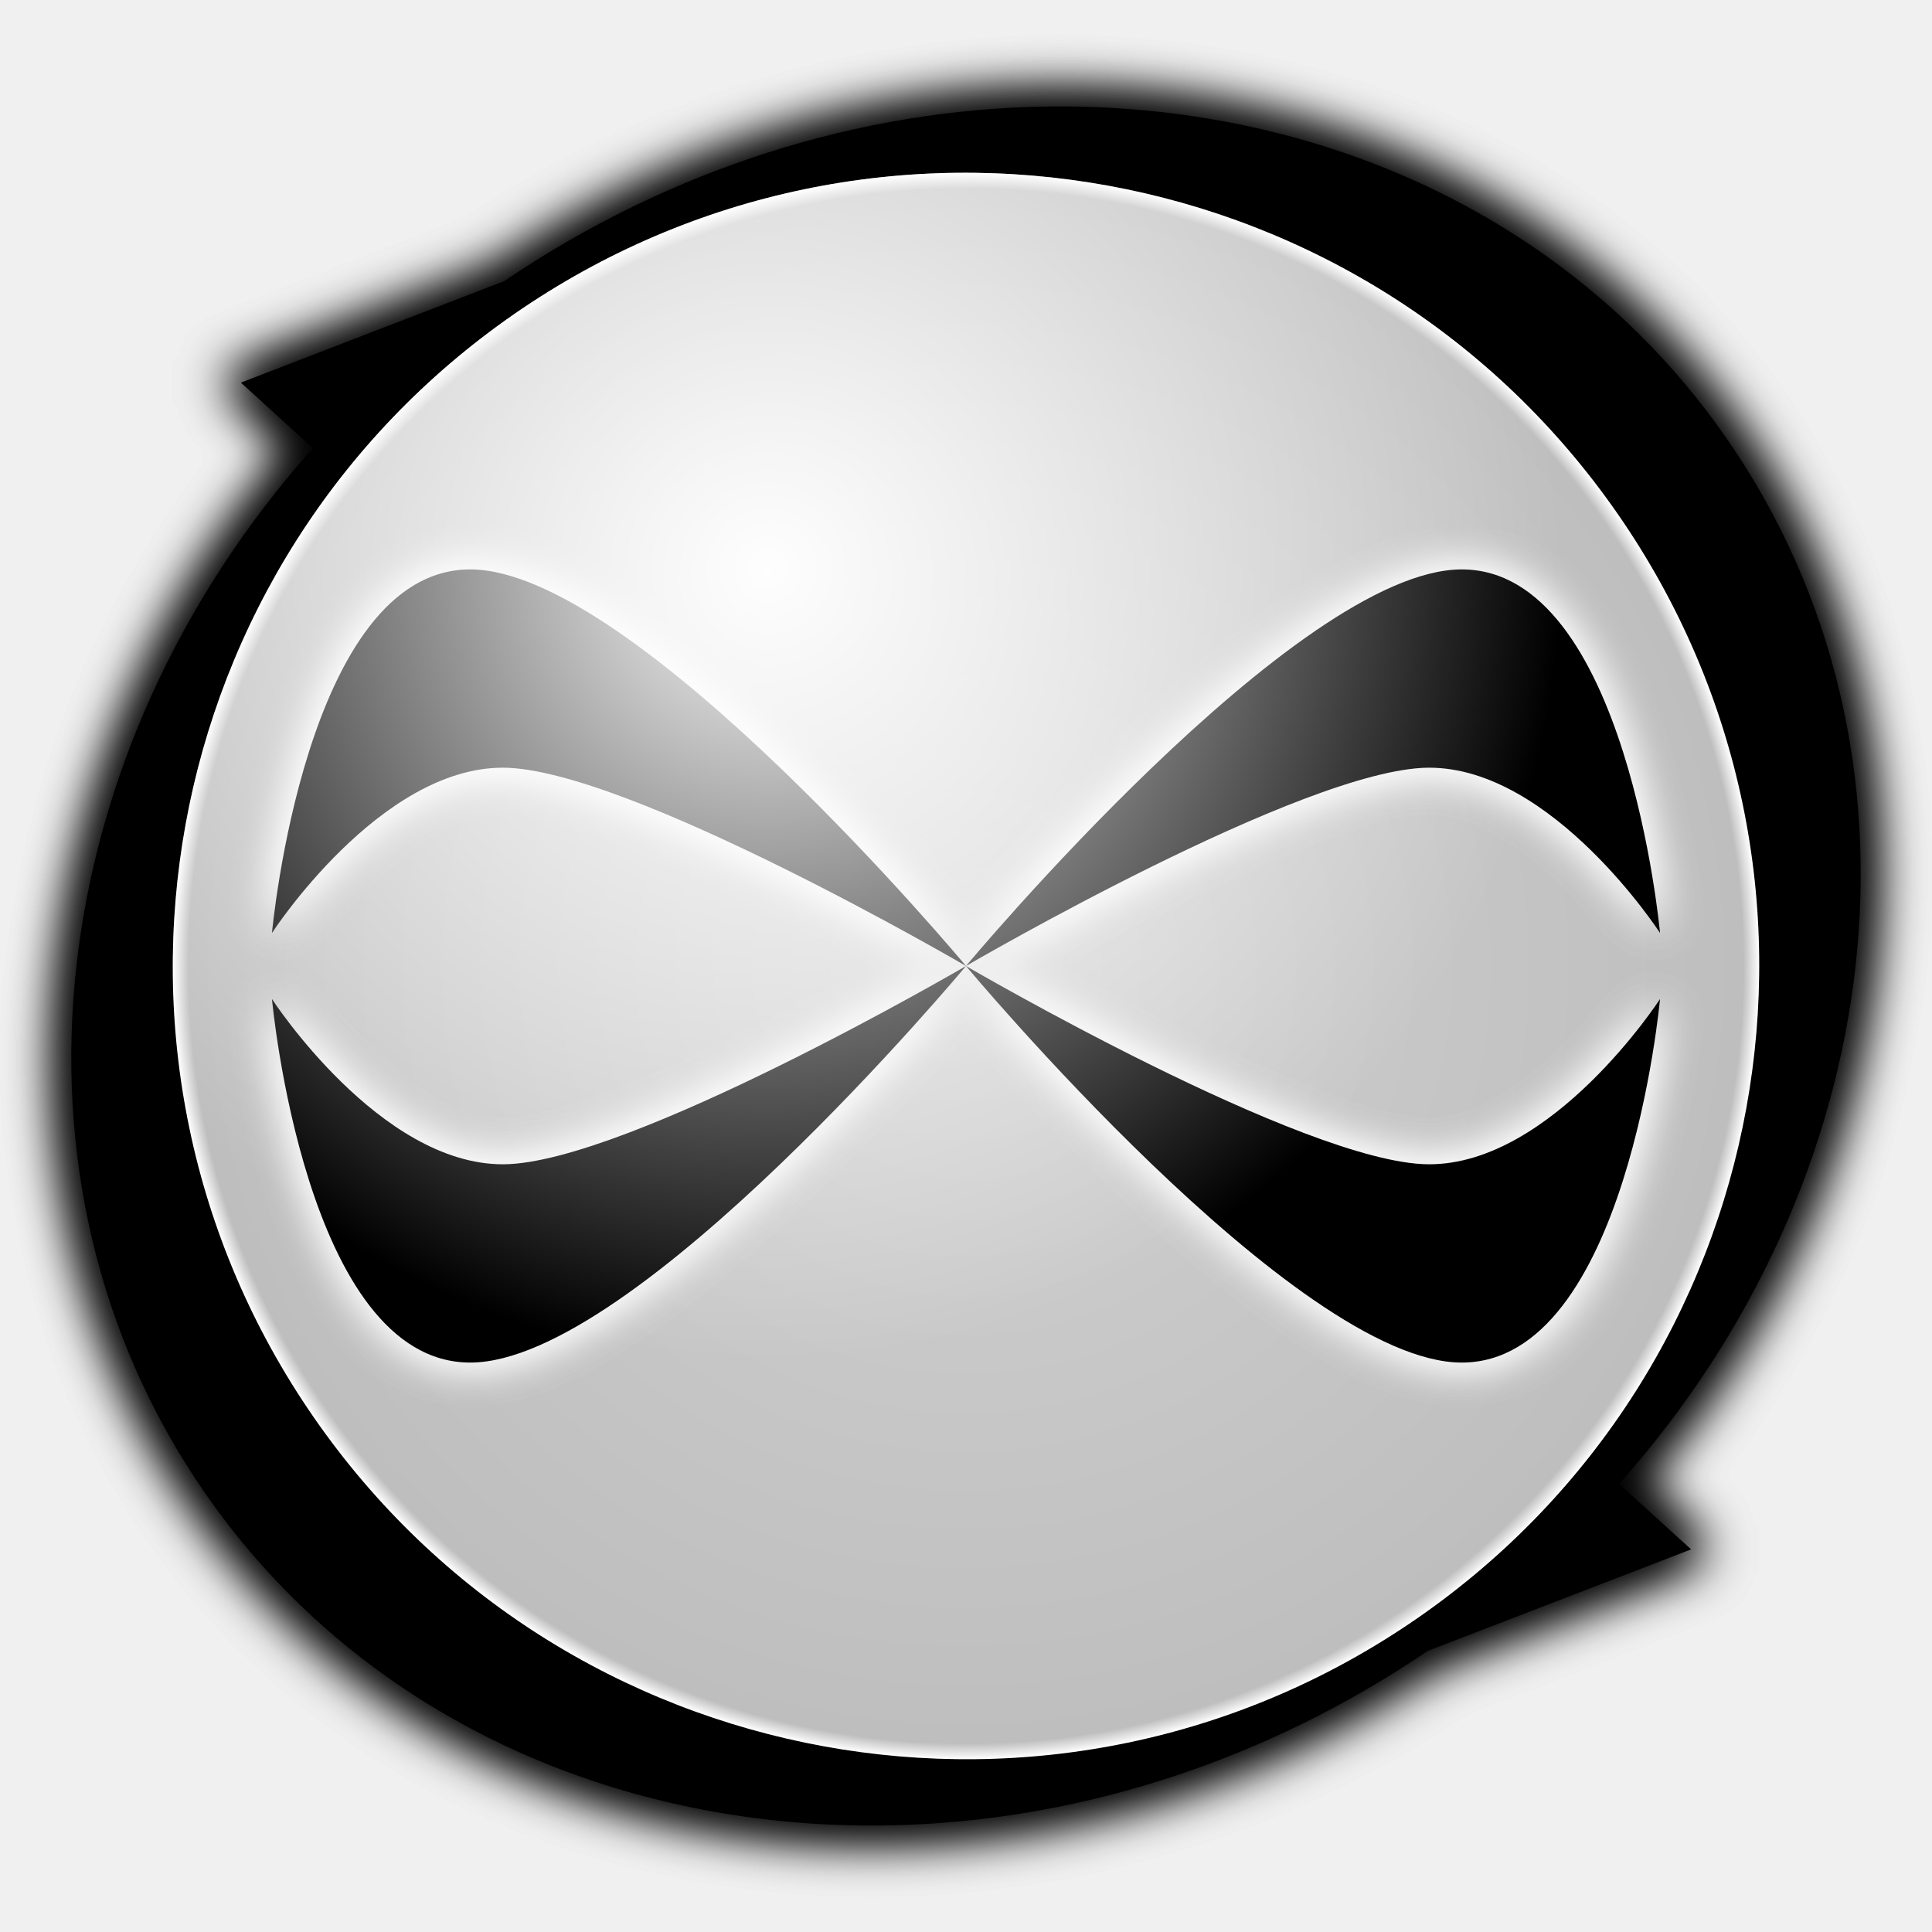
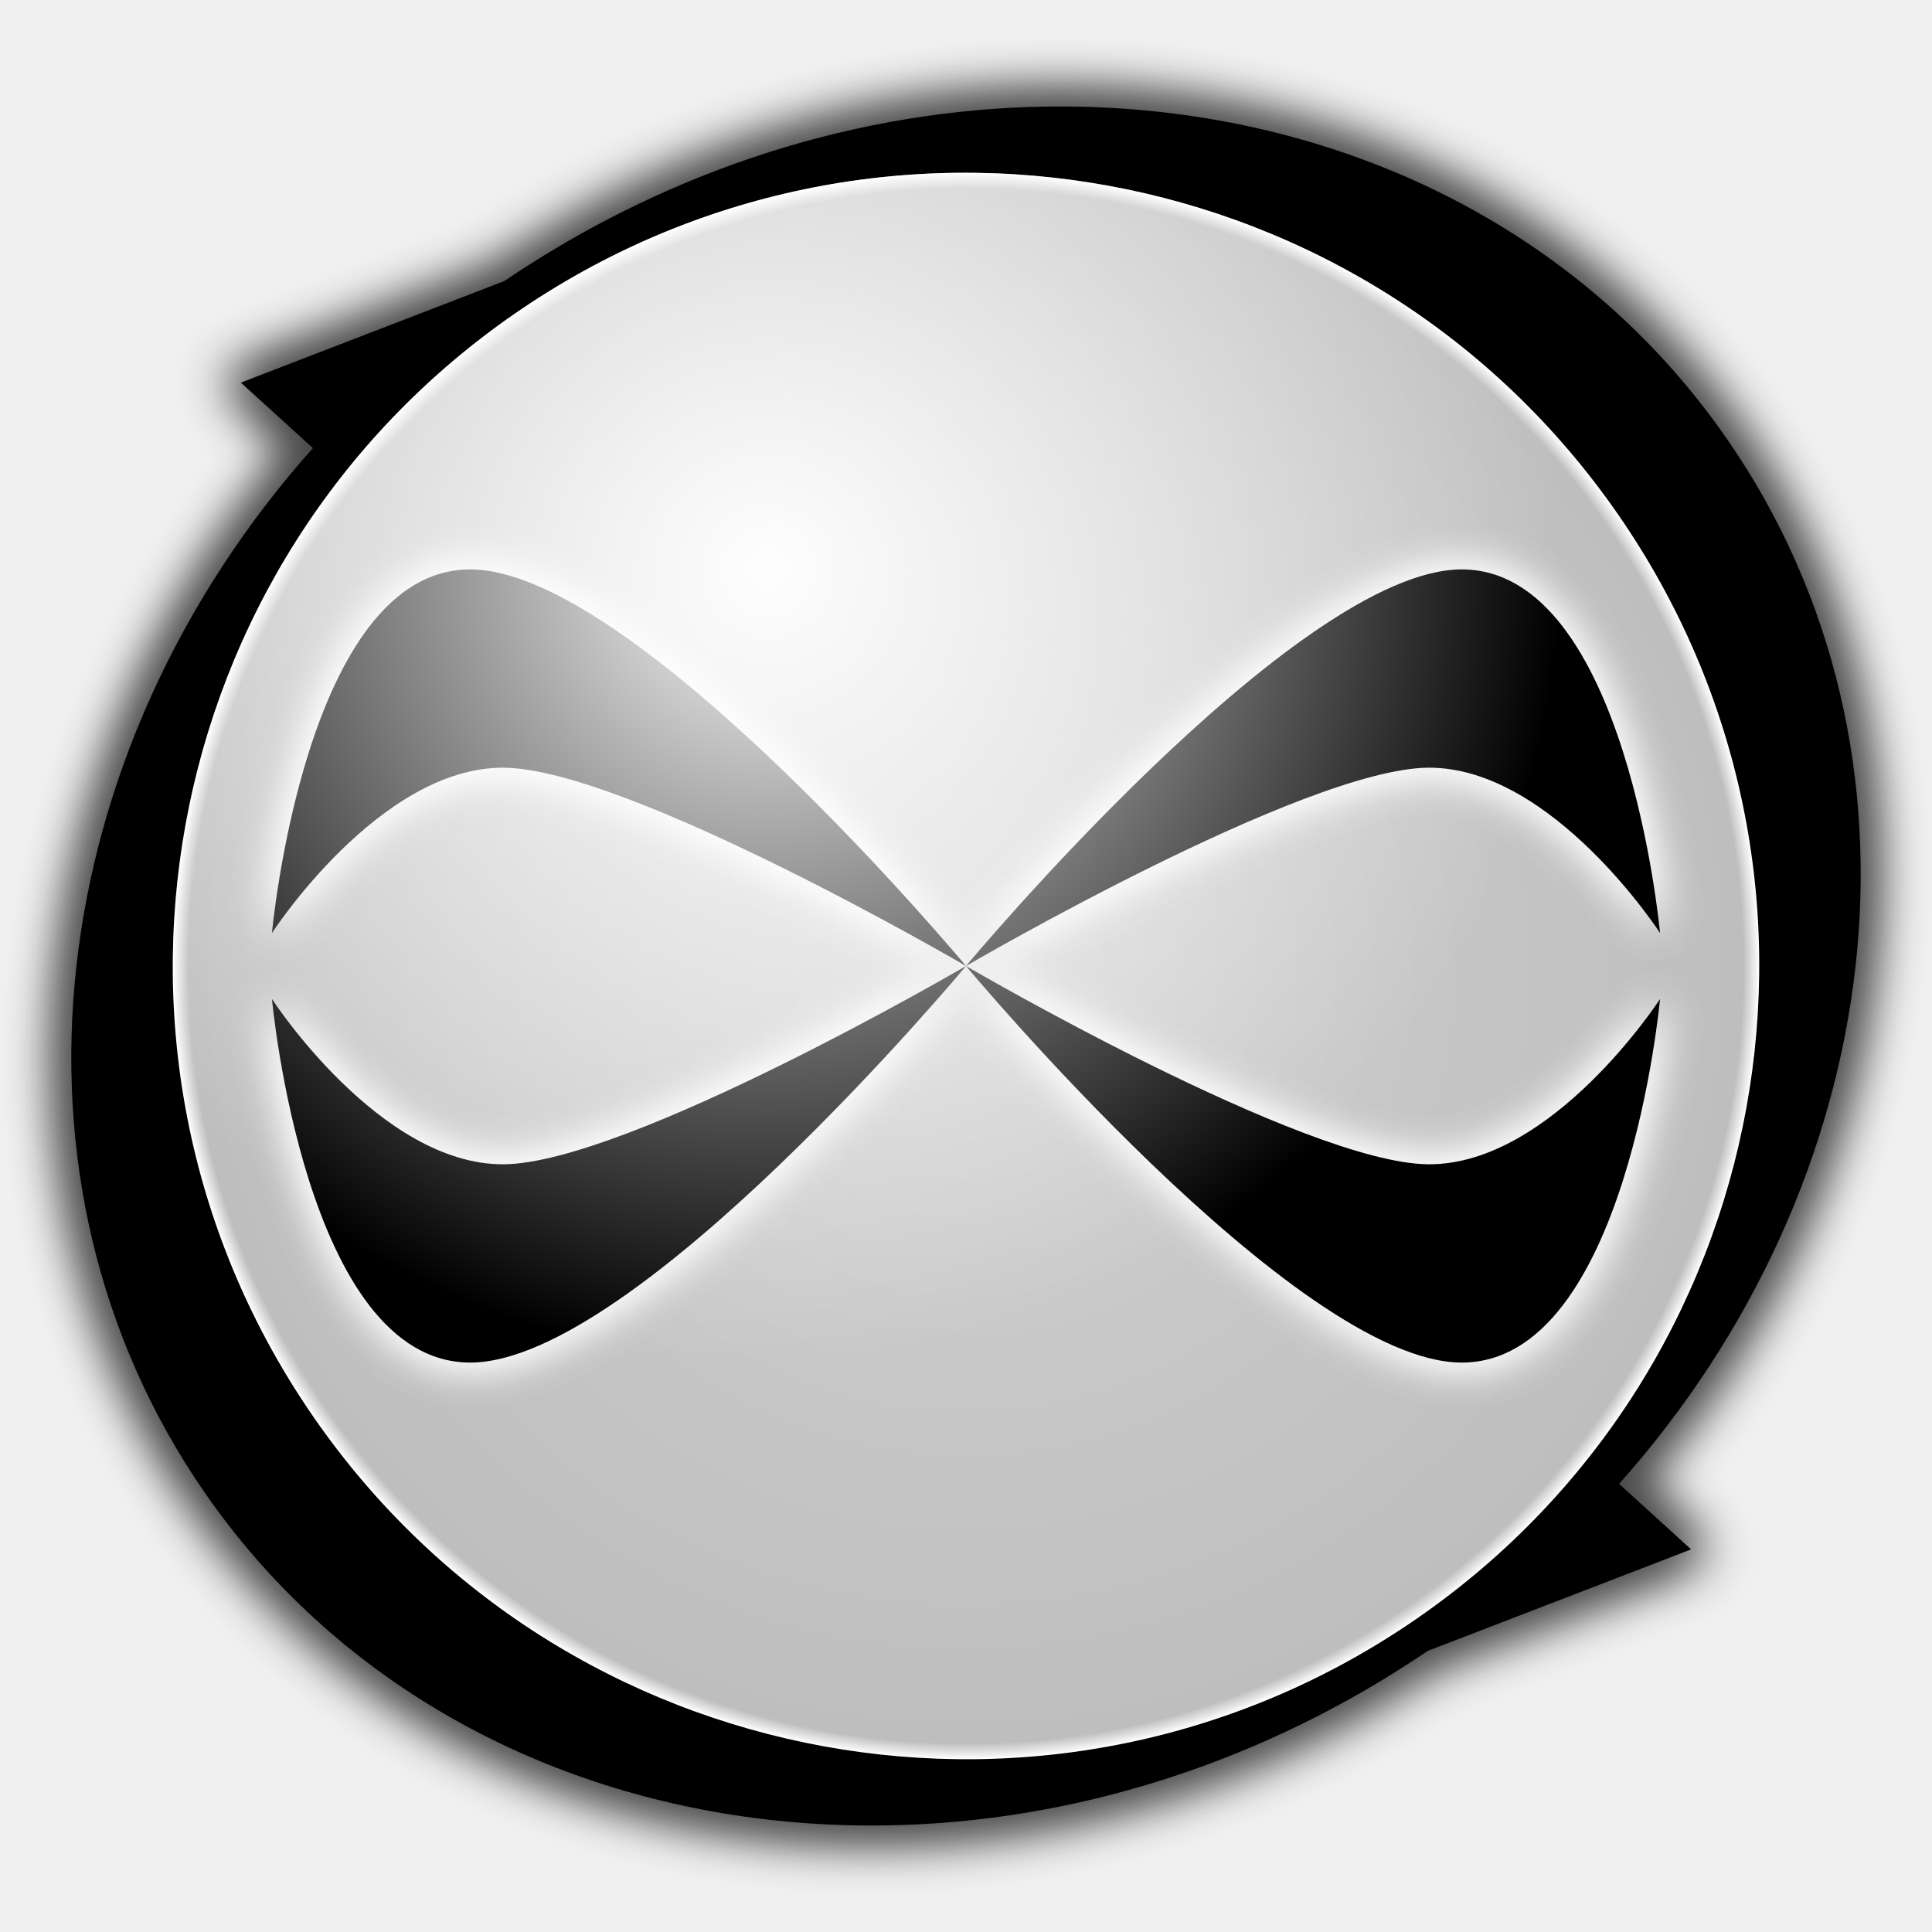
<svg xmlns="http://www.w3.org/2000/svg" xmlns:xlink="http://www.w3.org/1999/xlink" width="128" height="128" id="svg4092" version="1.1">
  <defs id="defs4094">
    <linearGradient id="linearGradient3894">
      <stop id="stop3896" offset="0" style="stop-color:#d2d2d2;stop-opacity:1;" />
      <stop style="stop-color:#bebebe;stop-opacity:1;" offset="0.98" id="stop3902" />
      <stop id="stop3898" offset="1" style="stop-color:#ffffff;stop-opacity:1;" />
    </linearGradient>
    <linearGradient id="linearGradient4278">
      <stop style="stop-color:#ffffff;stop-opacity:0.98;" offset="0" id="stop4280" />
      <stop style="stop-color:#ffffff;stop-opacity:0;" offset="1" id="stop4282" />
    </linearGradient>
    <linearGradient id="linearGradient5285">
      <stop style="stop-color:#000000;stop-opacity:1;" offset="0" id="stop5287" />
      <stop id="stop3951" offset="0.036" style="stop-color:#000000;stop-opacity:1;" />
      <stop id="stop3949" offset="0.105" style="stop-color:#ffffff;stop-opacity:1;" />
      <stop id="stop5299" offset="0.161" style="stop-color:#000000;stop-opacity:1;" />
      <stop style="stop-color:#000000;stop-opacity:1;" offset="0.5" id="stop3953" />
      <stop id="stop5297" offset="0.635" style="stop-color:#000000;stop-opacity:1;" />
      <stop id="stop5295" offset="0.803" style="stop-color:#ffffff;stop-opacity:1;" />
      <stop style="stop-color:#000000;stop-opacity:1;" offset="0.905" id="stop3955" />
      <stop style="stop-color:#000000;stop-opacity:1;" offset="1" id="stop5289" />
    </linearGradient>
    <linearGradient id="linearGradient5273">
      <stop id="stop5275" offset="0" style="stop-color:#000000;stop-opacity:1;" />
      <stop style="stop-color:#000000;stop-opacity:1;" offset="0.13" id="stop3959" />
      <stop style="stop-color:#ffffff;stop-opacity:1;" offset="0.5" id="stop5279" />
      <stop id="stop3957" offset="0.87" style="stop-color:#000000;stop-opacity:1;" />
      <stop id="stop5277" offset="1" style="stop-color:#000000;stop-opacity:1;" />
    </linearGradient>
    <linearGradient id="linearGradient5246">
      <stop id="stop5248" offset="0" style="stop-color:#ffffff;stop-opacity:0.514;" />
      <stop id="stop5250" offset="1" style="stop-color:#ffffff;stop-opacity:0;" />
    </linearGradient>
    <linearGradient id="linearGradient4273">
      <stop style="stop-color:#d1ecff;stop-opacity:1;" offset="0" id="stop4275" />
      <stop id="stop3948" offset="0.95" style="stop-color:#b9d2ff;stop-opacity:1;" />
      <stop style="stop-color:#bebebe;stop-opacity:1;" offset="1" id="stop4277" />
    </linearGradient>
    <radialGradient xlink:href="#linearGradient4273" id="radialGradient4265" cx="64" cy="64" fx="64" fy="64" r="48" gradientUnits="userSpaceOnUse" />
    <radialGradient xlink:href="#linearGradient4273" id="radialGradient4446" gradientUnits="userSpaceOnUse" cx="64" cy="64" fx="64" fy="64" r="48" />
    <linearGradient xlink:href="#linearGradient5246" id="linearGradient5244" x1="18" y1="64" x2="110" y2="64" gradientUnits="userSpaceOnUse" />
    <linearGradient xlink:href="#linearGradient5273" id="linearGradient5271" x1="24" y1="988.362" x2="104" y2="988.362" gradientUnits="userSpaceOnUse" />
    <linearGradient xlink:href="#linearGradient5285" id="linearGradient5305" x1="25.026" y1="989.362" x2="105.026" y2="989.362" gradientUnits="userSpaceOnUse" />
    <linearGradient xlink:href="#linearGradient5273" id="linearGradient5535" gradientUnits="userSpaceOnUse" x1="24" y1="988.362" x2="104" y2="988.362" />
    <linearGradient xlink:href="#linearGradient5285" id="linearGradient5541" gradientUnits="userSpaceOnUse" x1="25.026" y1="989.362" x2="105.026" y2="989.362" />
    <filter id="filter4232">
      <feGaussianBlur stdDeviation="1.32" id="feGaussianBlur4234" />
    </filter>
    <radialGradient xlink:href="#linearGradient4273" id="radialGradient4274" gradientUnits="userSpaceOnUse" cx="64" cy="64" fx="64" fy="64" r="48" />
    <radialGradient xlink:href="#linearGradient4273" id="radialGradient4333" gradientUnits="userSpaceOnUse" cx="64" cy="64" fx="64" fy="64" r="48" />
    <radialGradient xlink:href="#linearGradient3894" id="radialGradient3975" gradientUnits="userSpaceOnUse" cx="64" cy="64" fx="64" fy="64" r="48" />
    <radialGradient xlink:href="#linearGradient4278" id="radialGradient3977" gradientUnits="userSpaceOnUse" cx="37.436" cy="60.211" fx="37.436" fy="60.211" r="48" />
    <filter id="filter4259">
      <feGaussianBlur stdDeviation="1.758" id="feGaussianBlur4261" />
    </filter>
    <filter id="filter4263">
      <feGaussianBlur stdDeviation="1.758" id="feGaussianBlur4265" />
    </filter>
  </defs>
  <g id="layer1" transform="translate(0,-924.3622)">
-     <g id="g4267" style="opacity:1;fill:#000000;fill-opacity:1">
+     <g id="g4267" style="opacity:0.7;fill:#000000;fill-opacity:1">
      <path id="path4167" d="m 69.25,930.956 c -12.196,0.202 -24.83,4.021 -36.094,11.656 l -17.594,6.781 4.812,4.375 c -18.002,20.181 -21.718,48.829 -7.219,69.781 17.229,24.898 53.688,29.543 81.688,10.562 l 17.594,-6.781 -4.812,-4.375 c 18.003,-20.181 21.718,-48.829 7.219,-69.781 C 104.545,938.292 87.372,930.655 69.25,930.956 z" style="opacity:1;fill:#000000;fill-opacity:1;stroke:#000000;stroke-width:1.104;stroke-opacity:1;filter:url(#filter4259)" transform="matrix(0.9918232,0,0,0.9918232,0.5233117,8.081609)" />
      <path transform="matrix(0.9918232,0,0,0.9918232,0.5233117,8.081609)" style="opacity:1;fill:#000000;fill-opacity:1;stroke:#000000;stroke-width:1.104;stroke-opacity:1;filter:url(#filter4263)" d="m 69.25,930.956 c -12.196,0.202 -24.83,4.021 -36.094,11.656 l -17.594,6.781 4.812,4.375 c -18.002,20.181 -21.718,48.829 -7.219,69.781 17.229,24.898 53.688,29.543 81.688,10.562 l 17.594,-6.781 -4.812,-4.375 c 18.003,-20.181 21.718,-48.829 7.219,-69.781 C 104.545,938.292 87.372,930.655 69.25,930.956 z" id="path4006" />
    </g>
-     <path style="fill:#000000;fill-opacity:1;stroke:#ffffff;stroke-width:0;stroke-miterlimit:4;stroke-opacity:1;stroke-dasharray:none" d="m 69.207,931.425 c -12.097,0.201 -24.627,3.988 -35.799,11.561 l -17.45,6.726 4.773,4.339 c -17.855,20.016 -21.54,48.429 -7.16,69.211 17.089,24.694 53.249,29.301 81.02,10.476 l 17.45,-6.726 -4.773,-4.339 c 17.855,-20.016 21.54,-48.429 7.16,-69.211 -10.214,-14.76 -27.247,-22.335 -45.221,-22.037 z" id="path4431" />
+     <path style="fill:#000000;fill-opacity:1;stroke:none;stroke-width:0;stroke-miterlimit:4;stroke-opacity:1;stroke-dasharray:none" d="m 69.207,931.425 c -12.097,0.201 -24.627,3.988 -35.799,11.561 l -17.45,6.726 4.773,4.339 c -17.855,20.016 -21.54,48.429 -7.16,69.211 17.089,24.694 53.249,29.301 81.02,10.476 l 17.45,-6.726 -4.773,-4.339 c 17.855,-20.016 21.54,-48.429 7.16,-69.211 -10.214,-14.76 -27.247,-22.335 -45.221,-22.037 z" id="path4431" />
    <path style="fill:url(#radialGradient3975);fill-opacity:1;fill-rule:evenodd;stroke:none" id="path3882" d="M 112,64 C 112,90.51 90.51,112 64,112 37.49,112 16,90.51 16,64 16,37.49 37.49,16 64,16 c 26.51,0 48,21.49 48,48 z" transform="matrix(0.6229699,0.900244,-0.900244,0.6229699,81.74554,890.8765)" />
    <g id="g3904" transform="matrix(1.094774,0,0,1.094774,-6.065555,-93.67133)">
      <path transform="translate(0,-9.9999997e-6)" id="path4238" d="m 64,988.362 c 0,0 20,-24 30,-24 10,0 12,22 12,22 0,0 -6.509,-10.031 -14,-10 -7.491,0.032 -28,12 -28,12 z" style="fill:#ffffff;fill-opacity:1;stroke:none;filter:url(#filter4232)" />
      <path transform="translate(0,-9.9999997e-6)" style="fill:#ffffff;fill-opacity:1;stroke:none;filter:url(#filter4232)" d="m 64,988.362 c 0,0 20,24 30,24 10,0 12,-22 12,-22 0,0 -6.509,10.031 -14,10 -7.491,-0.032 -28,-12 -28,-12 z" id="path4240" />
      <path transform="translate(0,-9.9999997e-6)" id="path4242" d="m 64,988.362 c 0,0 -20,-24 -30,-24 -10,0 -12,22 -12,22 0,0 6.509,-10.031 14,-10 7.491,0.032 28,12 28,12 z" style="fill:#ffffff;fill-opacity:1;stroke:none;filter:url(#filter4232)" />
      <path transform="translate(0,-9.9999997e-6)" style="fill:#ffffff;fill-opacity:1;stroke:none;filter:url(#filter4232)" d="m 64,988.362 c 0,0 -20,24 -30,24 -10,0 -12,-22 -12,-22 0,0 6.509,10.031 14,10 7.491,-0.032 28,-12 28,-12 z" id="path4244" />
    </g>
    <g id="g4078" style="fill:#ffffff;fill-opacity:1;filter:url(#filter4232)" transform="matrix(1.094774,0,0,1.094774,-6.065555,-93.67134)">
      <path style="fill:#ffffff;fill-opacity:1;stroke:none" d="m 64,988.362 c 0,0 20,-24 30,-24 10,0 12,22 12,22 0,0 -6.509,-10.031 -14,-10 -7.491,0.032 -28,12 -28,12 z" id="path4080" />
      <path id="path4082" d="m 64,988.362 c 0,0 20,24 30,24 10,0 12,-22 12,-22 0,0 -6.509,10.031 -14,10 -7.491,-0.032 -28,-12 -28,-12 z" style="fill:#ffffff;fill-opacity:1;stroke:none" />
      <path style="fill:#ffffff;fill-opacity:1;stroke:none" d="m 64,988.362 c 0,0 -20,-24 -30,-24 -10,0 -12,22 -12,22 0,0 6.509,-10.031 14,-10 7.491,0.032 28,12 28,12 z" id="path4084" />
      <path id="path4086" d="m 64,988.362 c 0,0 -20,24 -30,24 -10,0 -12,-22 -12,-22 0,0 6.509,10.031 14,10 7.491,-0.032 28,-12 28,-12 z" style="fill:#ffffff;fill-opacity:1;stroke:none" />
    </g>
    <g id="g3966" transform="matrix(1.094774,0,0,1.094774,-6.065555,-93.67134)">
      <path id="path3940" d="m 64,988.362 c 0,0 20,-24 30,-24 10,0 12,22 12,22 0,0 -6.509,-10.031 -14,-10 -7.491,0.032 -28,12 -28,12 z" style="fill:#000000;fill-opacity:1;stroke:none" />
      <path style="fill:#000000;fill-opacity:1;stroke:none" d="m 64,988.362 c 0,0 20,24 30,24 10,0 12,-22 12,-22 0,0 -6.509,10.031 -14,10 -7.491,-0.032 -28,-12 -28,-12 z" id="path3960" />
      <path id="path3962" d="m 64,988.362 c 0,0 -20,-24 -30,-24 -10,0 -12,22 -12,22 0,0 6.509,-10.031 14,-10 7.491,0.032 28,12 28,12 z" style="fill:#000000;fill-opacity:1;stroke:none" />
      <path style="fill:#000000;fill-opacity:1;stroke:none" d="m 64,988.362 c 0,0 -20,24 -30,24 -10,0 -12,-22 -12,-22 0,0 6.509,10.031 14,10 7.491,-0.032 28,-12 28,-12 z" id="path3964" />
    </g>
    <path style="fill:url(#radialGradient3977);fill-opacity:1;fill-rule:evenodd;stroke:none" id="path4276" d="M 112,64 C 112,90.51 90.51,112 64,112 37.49,112 16,90.51 16,64 16,37.49 37.49,16 64,16 c 26.51,0 48,21.49 48,48 z" transform="matrix(0.6229699,0.900244,-0.900244,0.6229699,81.74554,890.8765)" />
  </g>
</svg>
